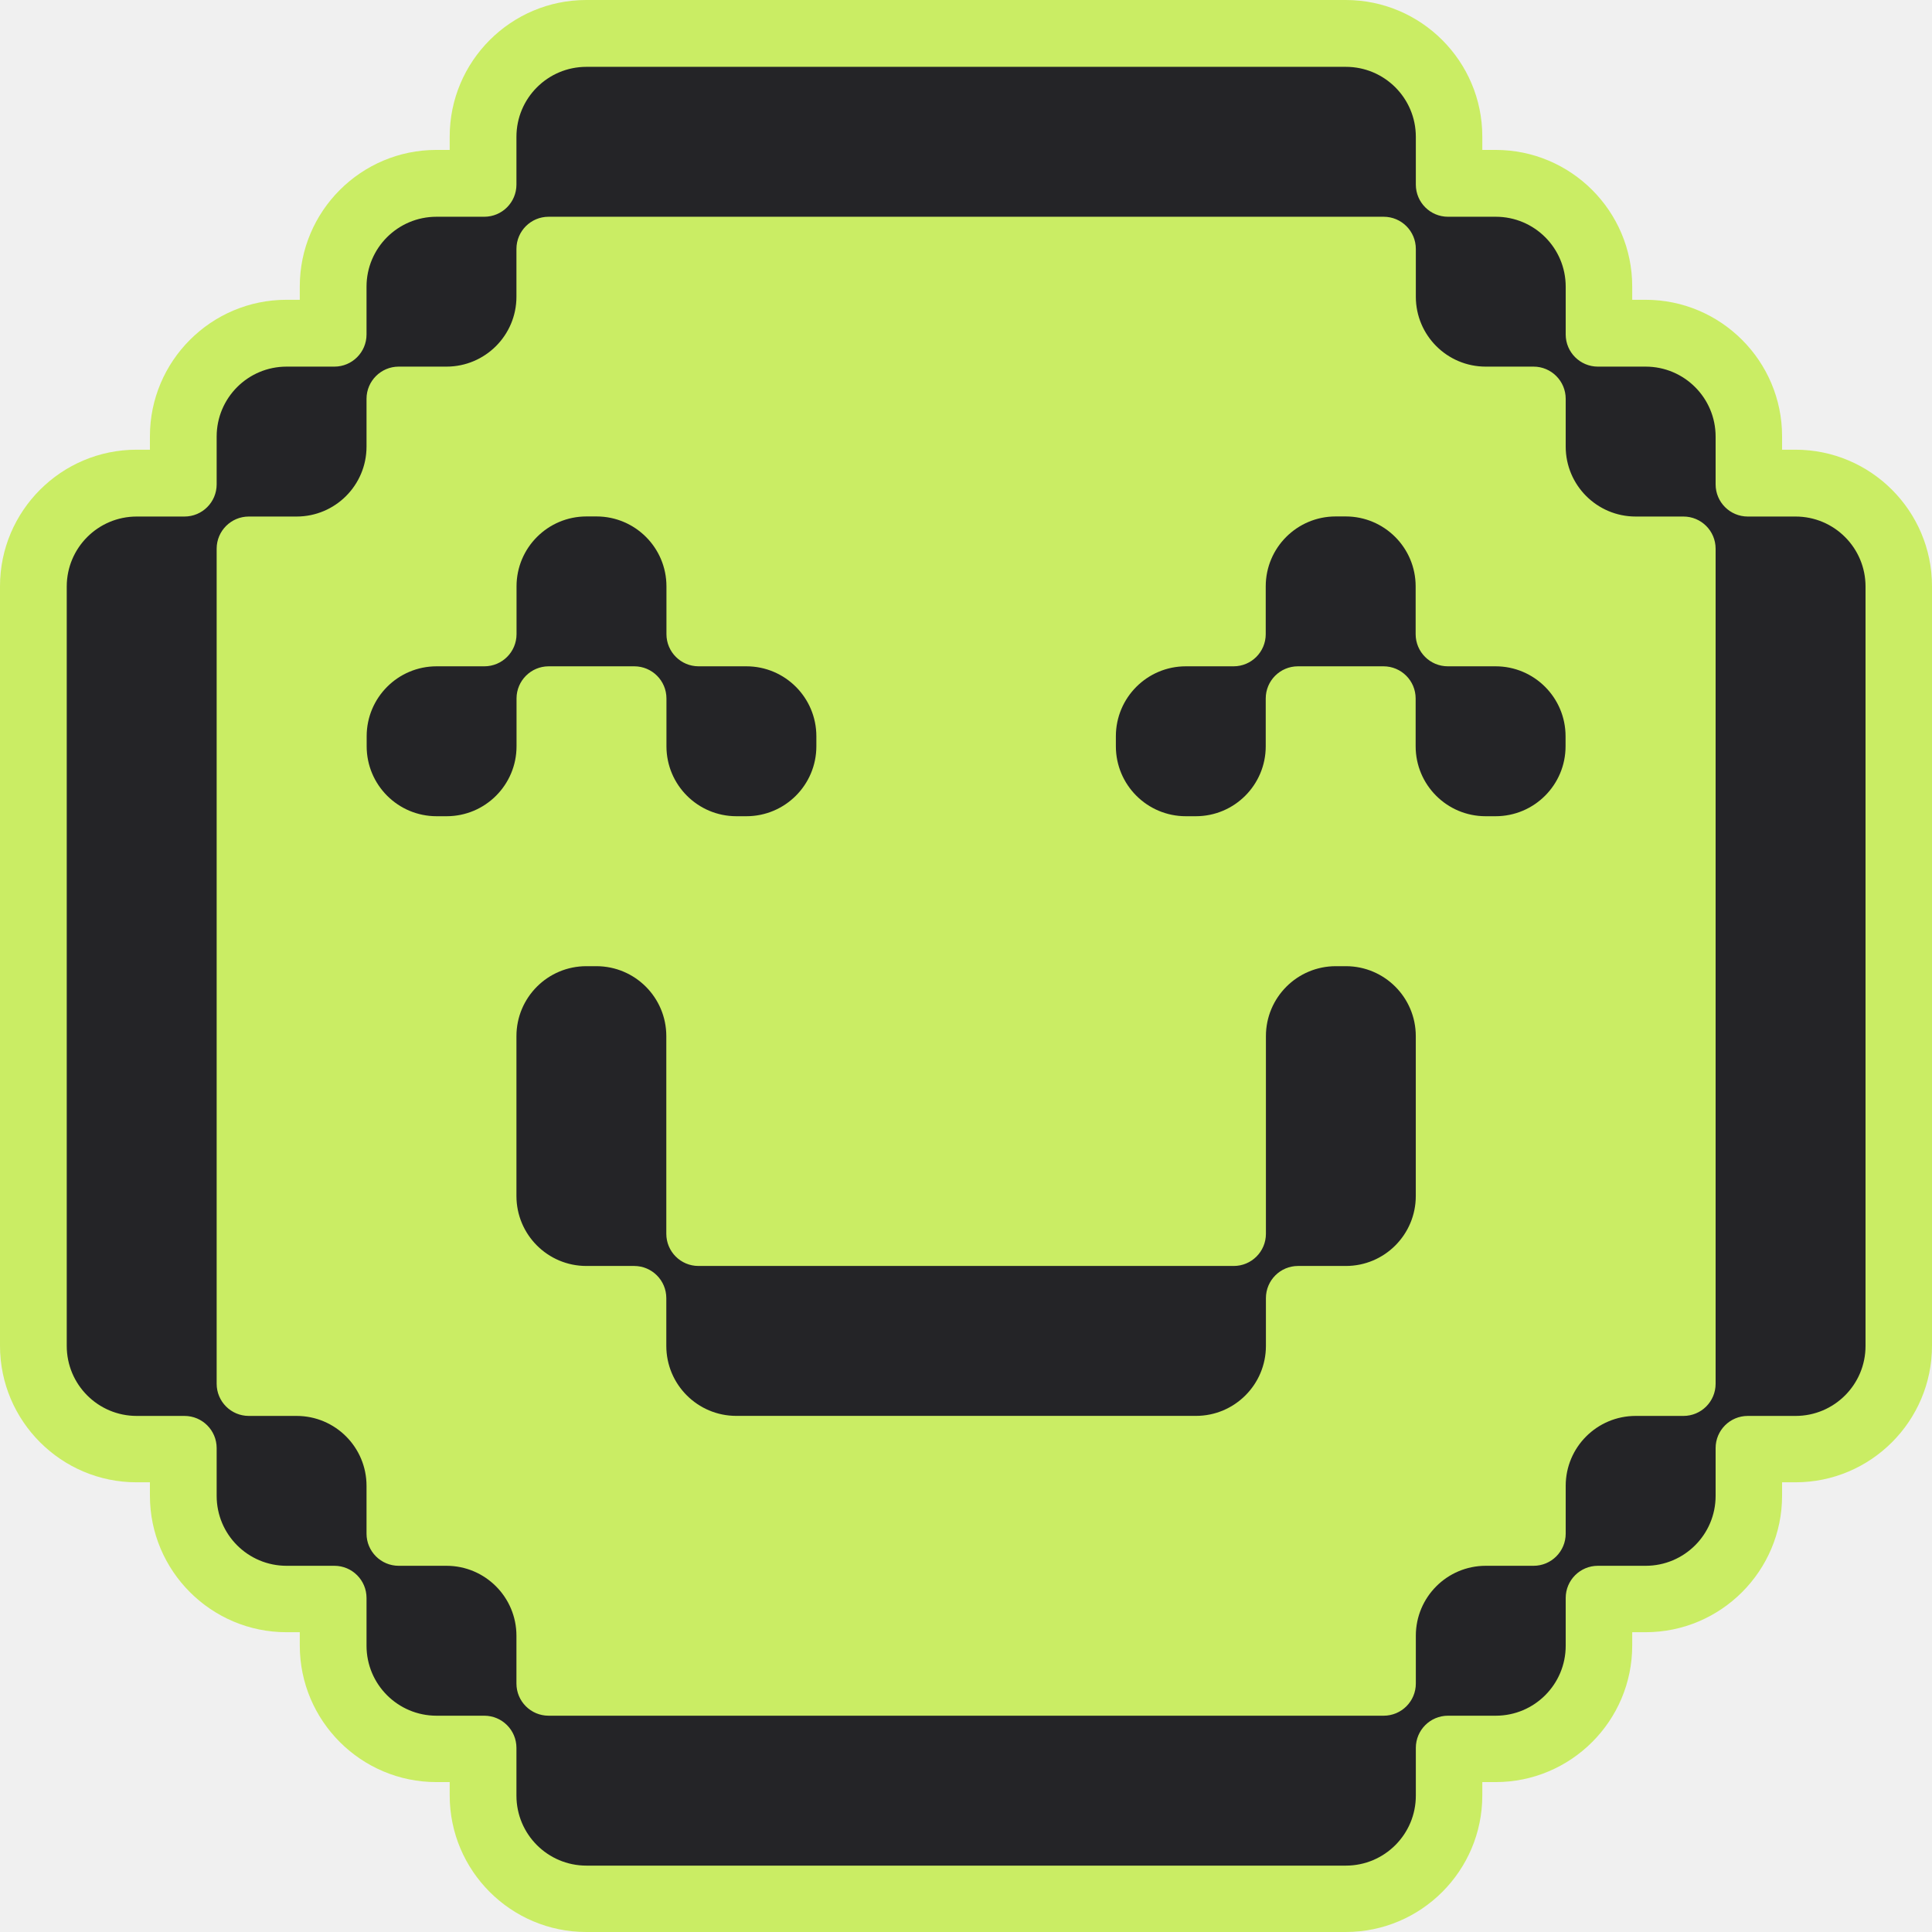
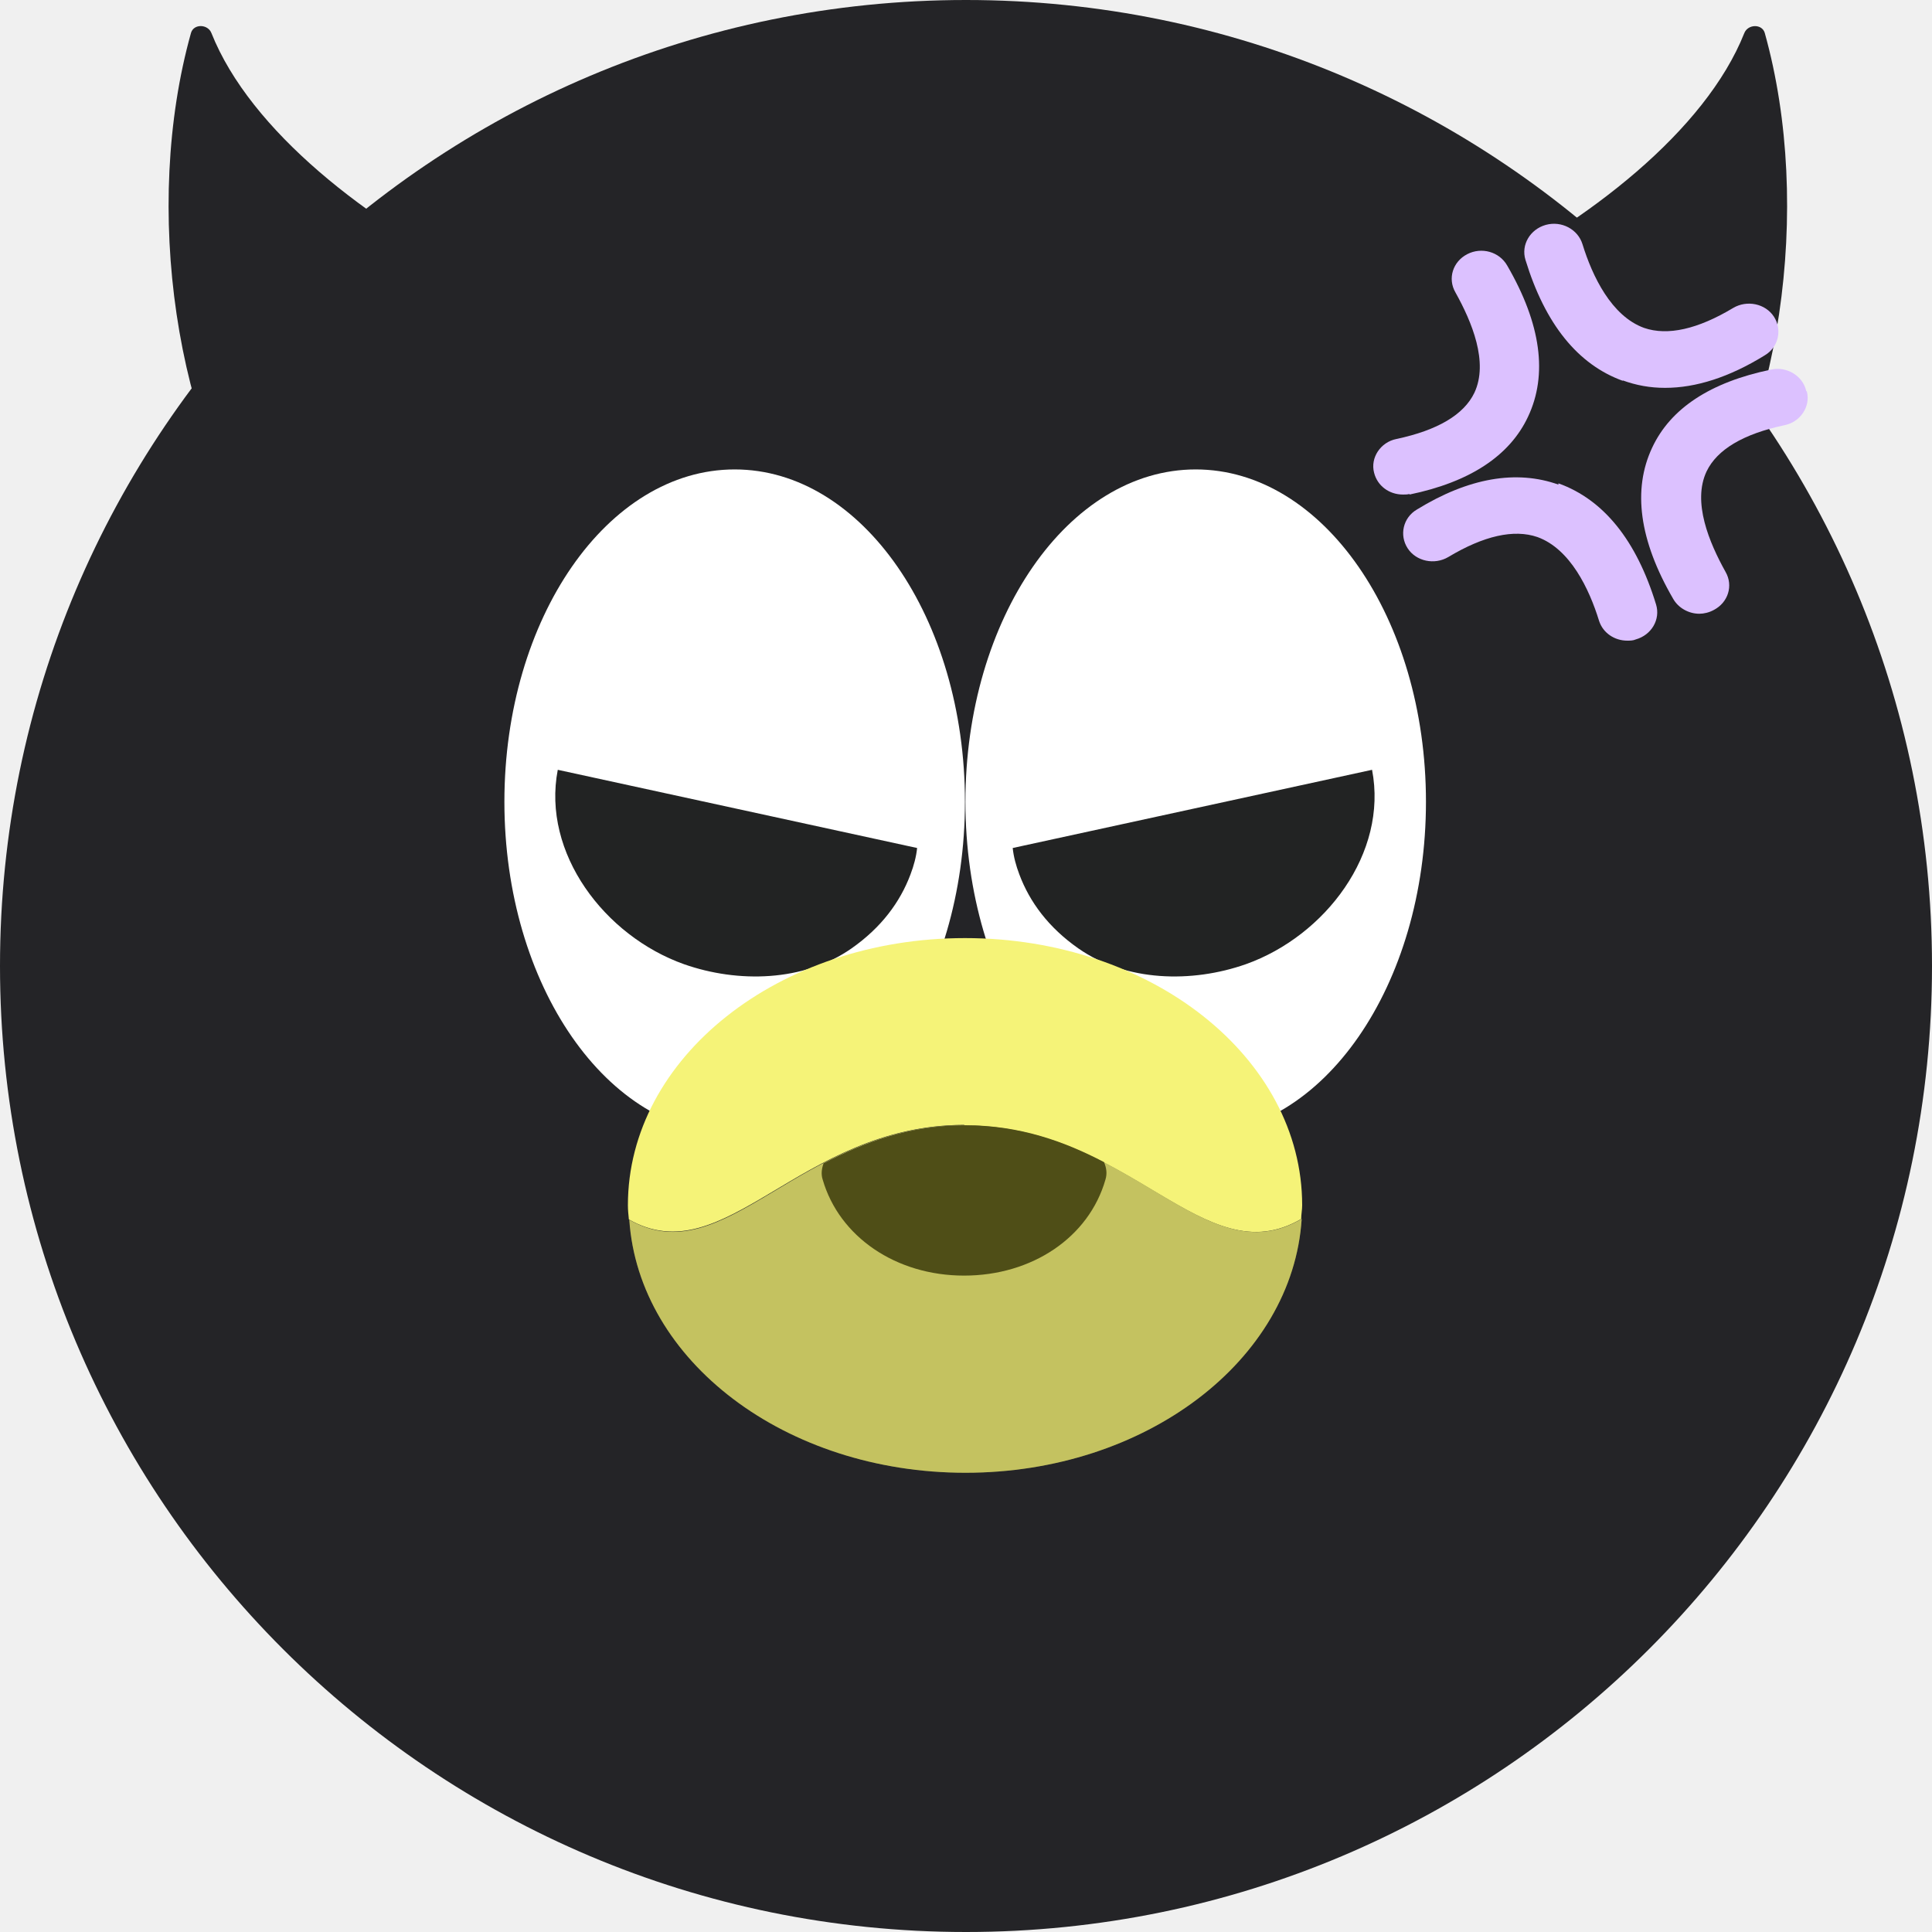
- <svg xmlns="http://www.w3.org/2000/svg" width="42" height="42" viewBox="0 0 42 42" fill="none">
-   <path d="M39.031 9.776H38.741V9.486C38.741 7.849 37.41 6.517 35.772 6.517H35.483V6.228C35.483 4.59 34.151 3.259 32.514 3.259H32.224V2.969C32.224 1.332 30.893 0 29.255 0H12.745C11.107 0 9.776 1.332 9.776 2.969V3.259H9.486C7.849 3.259 6.517 4.59 6.517 6.228V6.517H6.228C4.59 6.517 3.259 7.849 3.259 9.486V9.776H2.969C1.332 9.776 0 11.107 0 12.745V29.255C0 30.893 1.332 32.224 2.969 32.224H3.259V32.514C3.259 34.151 4.59 35.483 6.228 35.483H6.517V35.772C6.517 37.41 7.849 38.741 9.486 38.741H9.776V39.031C9.776 40.669 11.107 42 12.745 42H29.255C30.893 42 32.224 40.669 32.224 39.031V38.741H32.514C34.151 38.741 35.483 37.41 35.483 35.772V35.483H35.772C37.41 35.483 38.741 34.151 38.741 32.514V32.224H39.031C40.669 32.224 42 30.893 42 29.255V12.745C42 11.107 40.669 9.776 39.031 9.776Z" fill="#CAED64" />
-   <path d="M39.034 11.229H37.995C37.609 11.229 37.296 10.916 37.296 10.53V9.491C37.296 8.651 36.615 7.97 35.775 7.97H34.736C34.351 7.97 34.037 7.657 34.037 7.272V6.232C34.037 5.392 33.357 4.712 32.517 4.712H31.478C31.092 4.712 30.779 4.399 30.779 4.013V2.974C30.779 2.134 30.098 1.453 29.258 1.453H12.748C11.908 1.453 11.227 2.134 11.227 2.974V4.013C11.227 4.399 10.914 4.712 10.528 4.712H9.489C8.649 4.712 7.968 5.392 7.968 6.232V7.272C7.968 7.657 7.655 7.97 7.27 7.97H6.23C5.39 7.97 4.71 8.651 4.71 9.491V10.53C4.71 10.916 4.397 11.229 4.011 11.229H2.972C2.132 11.229 1.451 11.91 1.451 12.75V29.26C1.451 30.1 2.132 30.781 2.972 30.781H4.011C4.397 30.781 4.71 31.094 4.71 31.48V32.519C4.71 33.359 5.39 34.039 6.23 34.039H7.27C7.655 34.039 7.968 34.352 7.968 34.738V35.777C7.968 36.617 8.649 37.298 9.489 37.298H10.528C10.914 37.298 11.227 37.611 11.227 37.997V39.036C11.227 39.876 11.908 40.557 12.748 40.557H29.258C30.098 40.557 30.779 39.876 30.779 39.036V37.997C30.779 37.611 31.092 37.298 31.478 37.298H32.517C33.357 37.298 34.037 36.617 34.037 35.777V34.738C34.037 34.352 34.351 34.039 34.736 34.039H35.775C36.615 34.039 37.296 33.359 37.296 32.519V31.48C37.296 31.094 37.609 30.781 37.995 30.781H39.034C39.874 30.781 40.555 30.1 40.555 29.26V12.75C40.555 11.91 39.874 11.229 39.034 11.229ZM35.558 30.781C34.718 30.781 34.037 31.461 34.037 32.301V33.34C34.037 33.726 33.724 34.039 33.339 34.039H32.299C31.459 34.039 30.779 34.72 30.779 35.56V36.599C30.779 36.985 30.466 37.298 30.08 37.298H11.926C11.54 37.298 11.227 36.985 11.227 36.599V35.56C11.227 34.72 10.546 34.039 9.706 34.039H8.667C8.282 34.039 7.968 33.726 7.968 33.34V32.301C7.968 31.461 7.288 30.781 6.448 30.781H5.409C5.023 30.781 4.71 30.468 4.71 30.082V11.928C4.71 11.542 5.023 11.229 5.409 11.229H6.448C7.288 11.229 7.968 10.548 7.968 9.708V8.669C7.968 8.284 8.282 7.97 8.667 7.97H9.706C10.546 7.97 11.227 7.29 11.227 6.45V5.411C11.227 5.025 11.54 4.712 11.926 4.712H30.08C30.466 4.712 30.779 5.025 30.779 5.411V6.45C30.779 7.29 31.459 7.97 32.299 7.97H33.339C33.724 7.97 34.037 8.284 34.037 8.669V9.708C34.037 10.548 34.718 11.229 35.558 11.229H36.597C36.983 11.229 37.296 11.542 37.296 11.928V30.082C37.296 30.468 36.983 30.781 36.597 30.781H35.558Z" fill="#242427" />
-   <path d="M32.513 14.485H31.474C31.088 14.485 30.775 14.172 30.775 13.786V12.747C30.775 11.907 30.094 11.227 29.254 11.227H29.037C28.197 11.227 27.516 11.907 27.516 12.747V13.786C27.516 14.172 27.203 14.485 26.818 14.485H25.779C24.939 14.485 24.258 15.166 24.258 16.006V16.223C24.258 17.063 24.939 17.744 25.779 17.744H25.996C26.836 17.744 27.516 17.063 27.516 16.223V15.184C27.516 14.798 27.83 14.485 28.215 14.485H30.076C30.462 14.485 30.775 14.798 30.775 15.184V16.223C30.775 17.063 31.456 17.744 32.296 17.744H32.513C33.353 17.744 34.034 17.063 34.034 16.223V16.006C34.034 15.166 33.353 14.485 32.513 14.485Z" fill="#242427" />
-   <path d="M29.258 21.004H29.04C28.2 21.004 27.52 21.685 27.52 22.525V26.822C27.52 27.208 27.206 27.521 26.821 27.521H15.184C14.798 27.521 14.485 27.208 14.485 26.822V22.525C14.485 21.685 13.805 21.004 12.964 21.004H12.747C11.907 21.004 11.227 21.685 11.227 22.525V26C11.227 26.84 11.907 27.521 12.747 27.521H13.786C14.172 27.521 14.485 27.834 14.485 28.22V29.259C14.485 30.099 15.166 30.78 16.006 30.78H25.999C26.839 30.78 27.52 30.099 27.52 29.259V28.22C27.52 27.834 27.833 27.521 28.218 27.521H29.258C30.098 27.521 30.778 26.84 30.778 26V22.525C30.778 21.685 30.098 21.004 29.258 21.004Z" fill="#242427" />
-   <path d="M11.229 16.006V15.184C11.229 14.798 11.543 14.485 11.928 14.485H13.789C14.175 14.485 14.488 14.798 14.488 15.184V16.223C14.488 17.063 15.169 17.744 16.009 17.744H16.226C17.066 17.744 17.747 17.063 17.747 16.223V16.006C17.747 15.166 17.066 14.485 16.226 14.485H15.187C14.801 14.485 14.488 14.172 14.488 13.786V12.747C14.488 11.907 13.807 11.227 12.967 11.227H12.75C11.91 11.227 11.229 11.907 11.229 12.747V13.786C11.229 14.172 10.916 14.485 10.53 14.485H9.491C8.651 14.485 7.971 15.166 7.971 16.006V16.223C7.971 17.063 8.651 17.744 9.491 17.744H9.709C10.549 17.744 11.229 17.063 11.229 16.223V16.006Z" fill="#242427" />
+ <svg xmlns="http://www.w3.org/2000/svg" width="40" height="40" viewBox="0 0 40 40" fill="none">
+   <path d="M20 40C31.046 40 40 31.046 40 20C40 8.954 31.046 0 20 0C8.954 0 0 8.954 0 20C0 31.046 8.954 40 20 40Z" fill="#242427" />
+   <path d="M15.211 23.481C17.844 23.481 19.978 20.4 19.978 16.6C19.978 12.8 17.844 9.719 15.211 9.719C12.578 9.719 10.443 12.8 10.443 16.6C10.443 20.4 12.578 23.481 15.211 23.481Z" fill="white" />
+   <path d="M24.756 23.481C27.389 23.481 29.523 20.4 29.523 16.6C29.523 12.8 27.389 9.719 24.756 9.719C22.123 9.719 19.988 12.8 19.988 16.6C19.988 20.4 22.123 23.481 24.756 23.481Z" fill="white" />
+   <path d="M25.793 19.963C24.677 20.355 23.316 20.327 22.328 19.637C21.711 19.206 21.319 18.678 21.104 18.103C21.035 17.921 20.986 17.739 20.967 17.557L28.407 15.938C28.74 17.663 27.438 19.378 25.793 19.963Z" fill="#222323" />
+   <path d="M14.162 19.963C15.278 20.355 16.639 20.327 17.628 19.637C18.244 19.206 18.636 18.678 18.851 18.103C18.92 17.921 18.969 17.739 18.988 17.557L11.548 15.938C11.216 17.663 12.518 19.378 14.162 19.963Z" fill="#222323" />
+   <path d="M34.881 11.651C34.025 9.288 32.437 7.268 30.396 5.829C32.876 4.599 35.309 2.709 36.114 0.685C36.189 0.497 36.483 0.489 36.538 0.684C37.543 4.28 36.873 8.961 34.881 11.651Z" fill="#242427" />
+   <path d="M10.095 5.829C8.055 7.268 6.475 9.288 5.611 11.651C3.612 8.961 2.949 4.274 3.954 0.683C4.009 0.488 4.303 0.496 4.377 0.684C5.183 2.709 7.615 4.599 10.095 5.829Z" fill="#242427" />
+   <path d="M37.395 8.093C37.327 7.782 36.988 7.576 36.663 7.653C35.414 7.912 34.586 8.454 34.206 9.269C33.799 10.135 33.935 11.182 34.64 12.396C34.749 12.59 34.966 12.707 35.183 12.707C35.278 12.707 35.387 12.681 35.482 12.629C35.78 12.474 35.889 12.125 35.726 11.841C35.387 11.233 35.034 10.393 35.333 9.76C35.55 9.307 36.093 8.984 36.947 8.803C37.273 8.739 37.49 8.416 37.409 8.105L37.395 8.093Z" fill="#DCC1FF" />
+   <path d="M32.265 10.033C31.396 9.723 30.406 9.891 29.334 10.55C29.049 10.718 28.967 11.08 29.144 11.352C29.32 11.623 29.7 11.701 29.985 11.533C30.718 11.093 31.342 10.951 31.831 11.119C32.509 11.364 32.903 12.192 33.106 12.851C33.188 13.109 33.432 13.264 33.69 13.264C33.744 13.264 33.812 13.264 33.866 13.239C34.192 13.148 34.382 12.825 34.287 12.515C33.88 11.184 33.201 10.344 32.265 10.007V10.033Z" fill="#DCC1FF" />
+   <path d="M33.592 7.874C33.877 7.978 34.162 8.03 34.474 8.03C35.112 8.03 35.804 7.81 36.537 7.357C36.822 7.189 36.903 6.828 36.727 6.556C36.55 6.285 36.17 6.207 35.885 6.375C35.152 6.815 34.528 6.957 34.039 6.789C33.361 6.543 32.967 5.716 32.764 5.057C32.669 4.747 32.33 4.566 32.004 4.656C31.678 4.747 31.488 5.07 31.583 5.38C31.99 6.711 32.669 7.551 33.605 7.887L33.592 7.874Z" fill="#DCC1FF" />
+   <path d="M29.182 10.239C30.43 9.981 31.258 9.438 31.638 8.624C32.045 7.758 31.909 6.711 31.204 5.496C31.041 5.212 30.674 5.108 30.376 5.263C30.077 5.419 29.969 5.768 30.132 6.052C30.471 6.659 30.824 7.499 30.525 8.133C30.308 8.585 29.765 8.908 28.91 9.089C28.584 9.154 28.367 9.477 28.449 9.787C28.517 10.059 28.761 10.239 29.046 10.239C29.087 10.239 29.141 10.239 29.182 10.227V10.239Z" fill="#DCC1FF" />
+   <path d="M19.97 23.299C19.97 23.299 19.96 23.299 19.951 23.299H19.98C19.98 23.299 19.97 23.299 19.96 23.299C23.406 23.308 24.924 26.421 26.94 25.237C26.94 25.139 26.96 25.051 26.96 24.953C26.96 21.899 23.837 19.422 19.98 19.422C16.123 19.422 13 21.899 13 24.953C13 25.051 13.01 25.149 13.02 25.247C15.017 26.382 16.534 23.299 19.96 23.289L19.97 23.299Z" fill="#F5F378" />
+   <path d="M19.97 23.297C16.544 23.297 15.026 26.39 13.029 25.255C13.225 28.172 16.26 30.492 19.99 30.492C23.72 30.492 26.764 28.162 26.95 25.235C24.933 26.43 23.426 23.307 19.97 23.297Z" fill="#F5F378" />
+   <path d="M19.97 23.297C16.544 23.297 15.026 26.39 13.029 25.255C13.225 28.172 16.26 30.492 19.99 30.492C23.72 30.492 26.764 28.162 26.95 25.235C24.933 26.43 23.426 23.307 19.97 23.297Z" fill="black" fill-opacity="0.2" />
+   <path d="M17.053 24.08C17.014 24.188 16.994 24.305 17.033 24.423C17.376 25.607 18.55 26.41 19.96 26.41C21.37 26.41 22.545 25.617 22.887 24.423C22.926 24.295 22.907 24.178 22.858 24.061C22.055 23.64 21.125 23.297 19.98 23.297C18.815 23.297 17.875 23.659 17.062 24.08H17.053Z" fill="#4F4E17" />
</svg>
